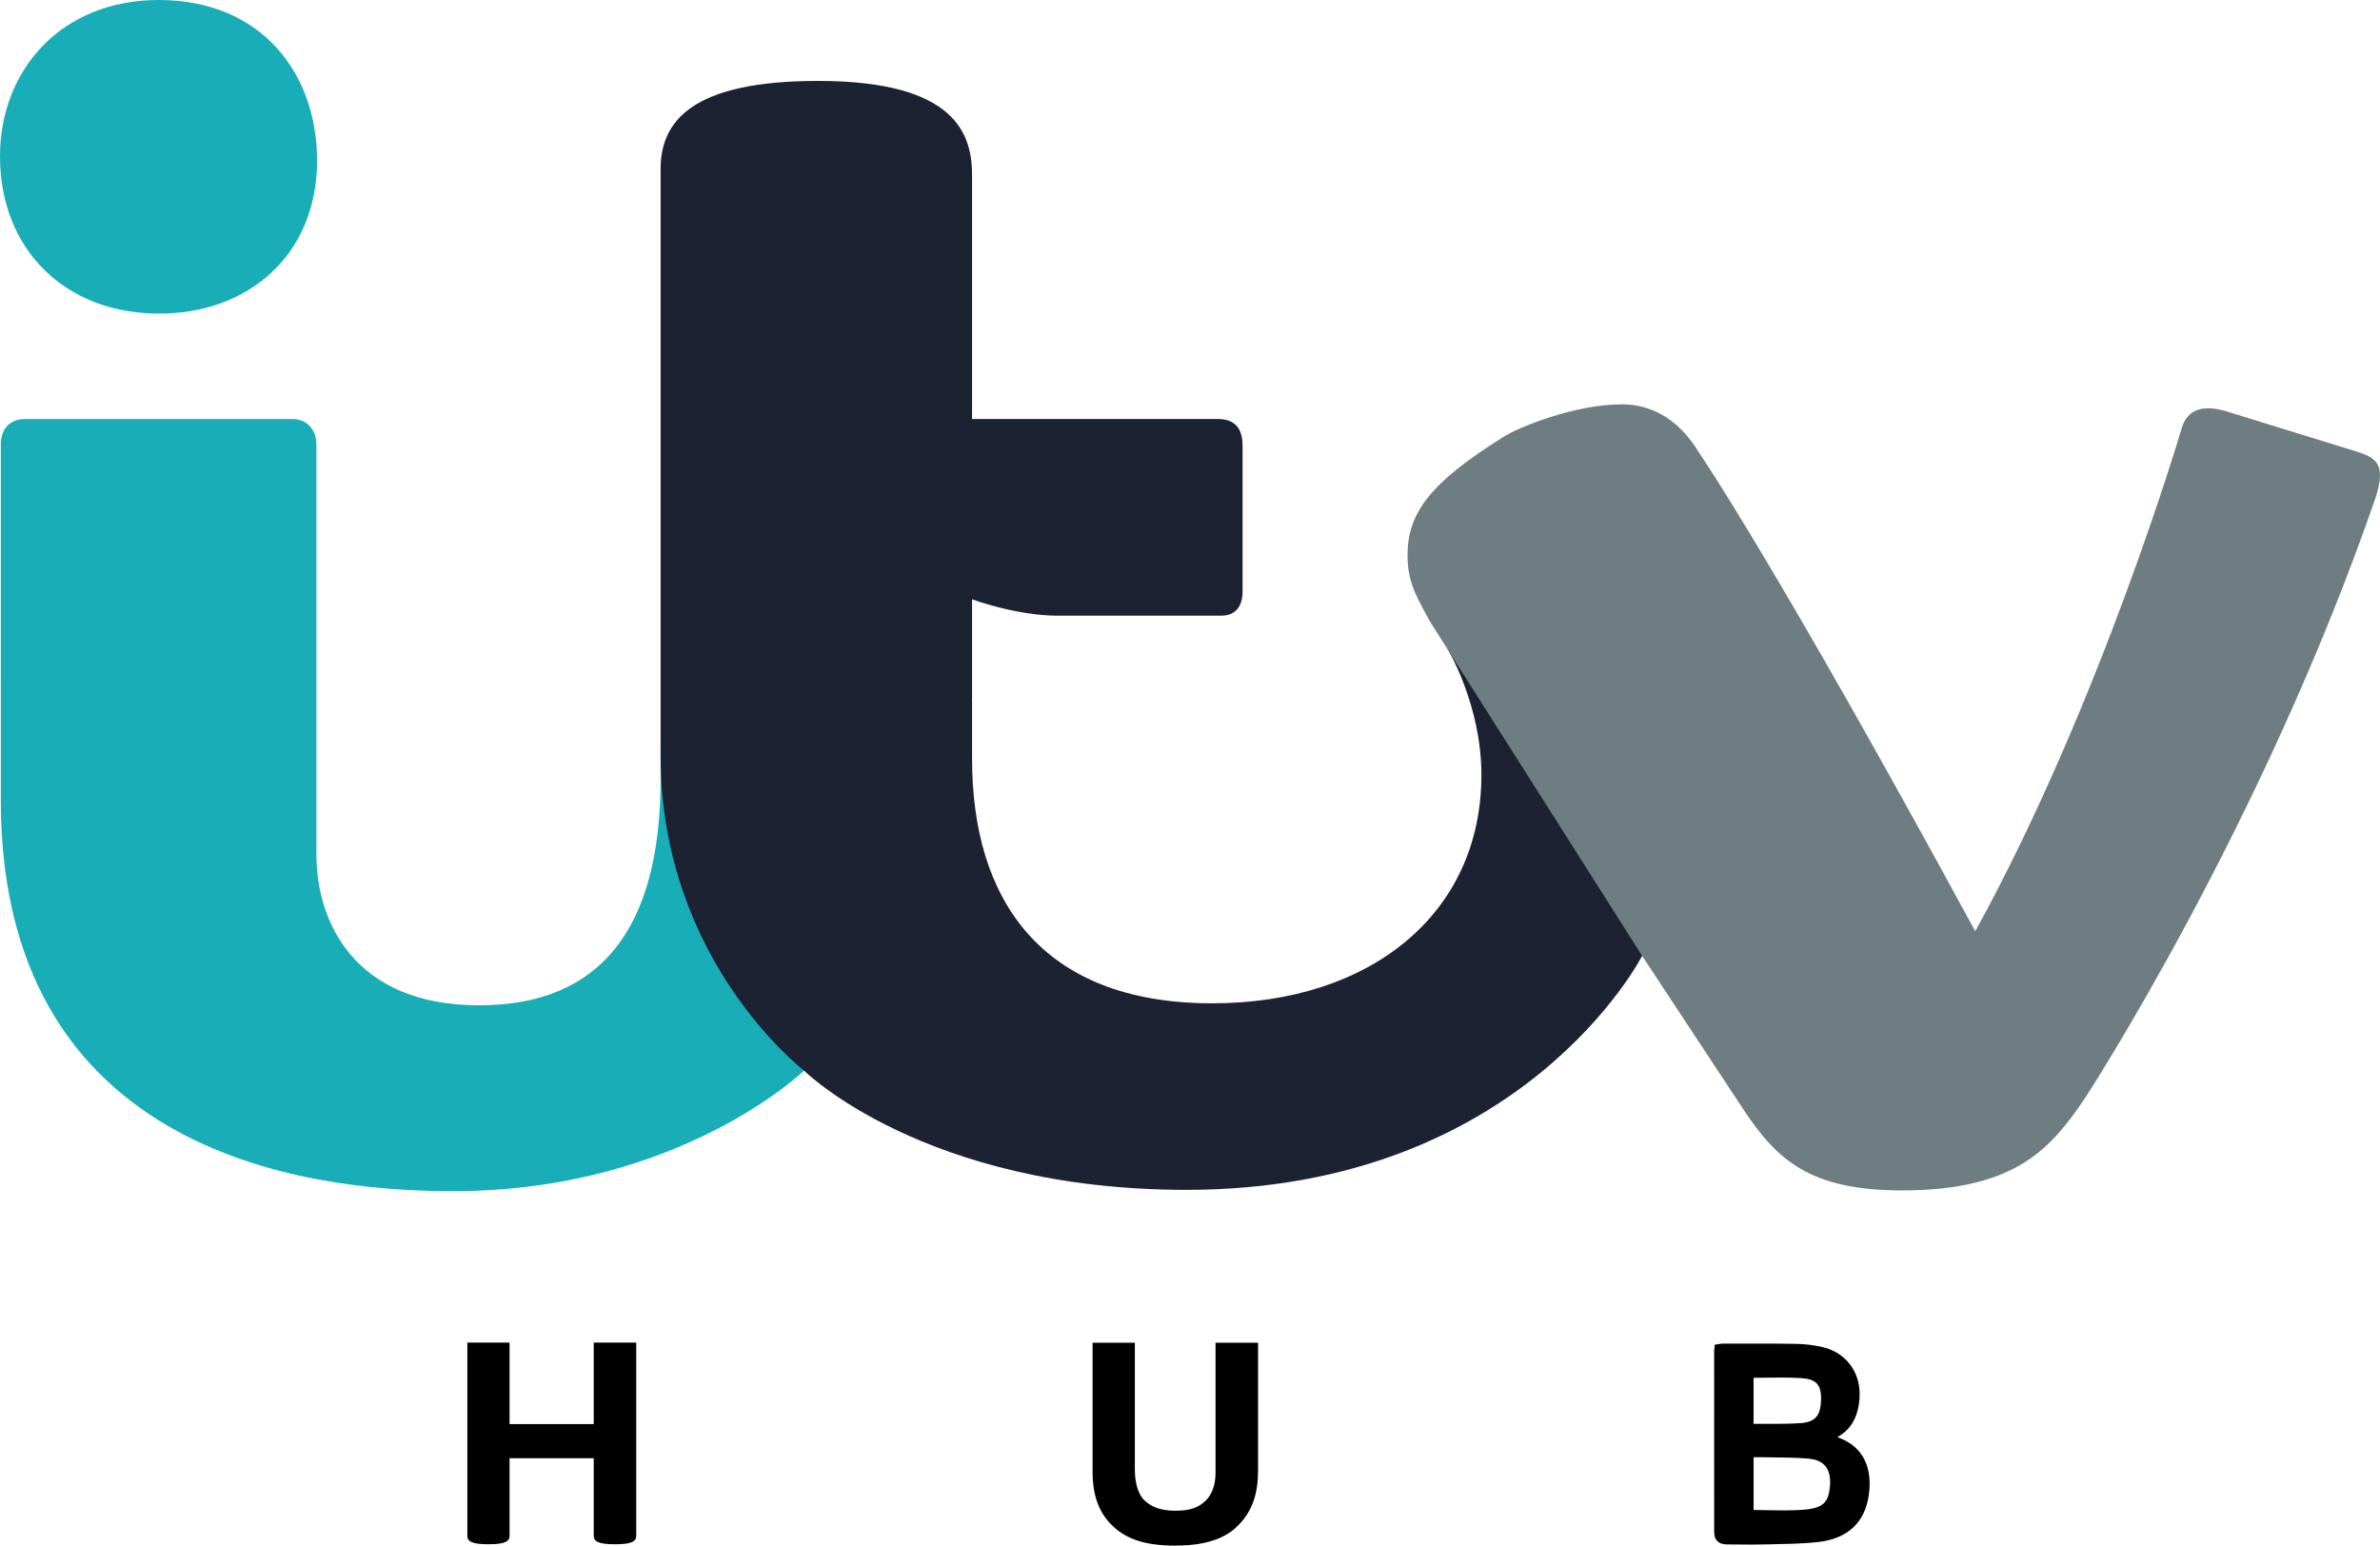
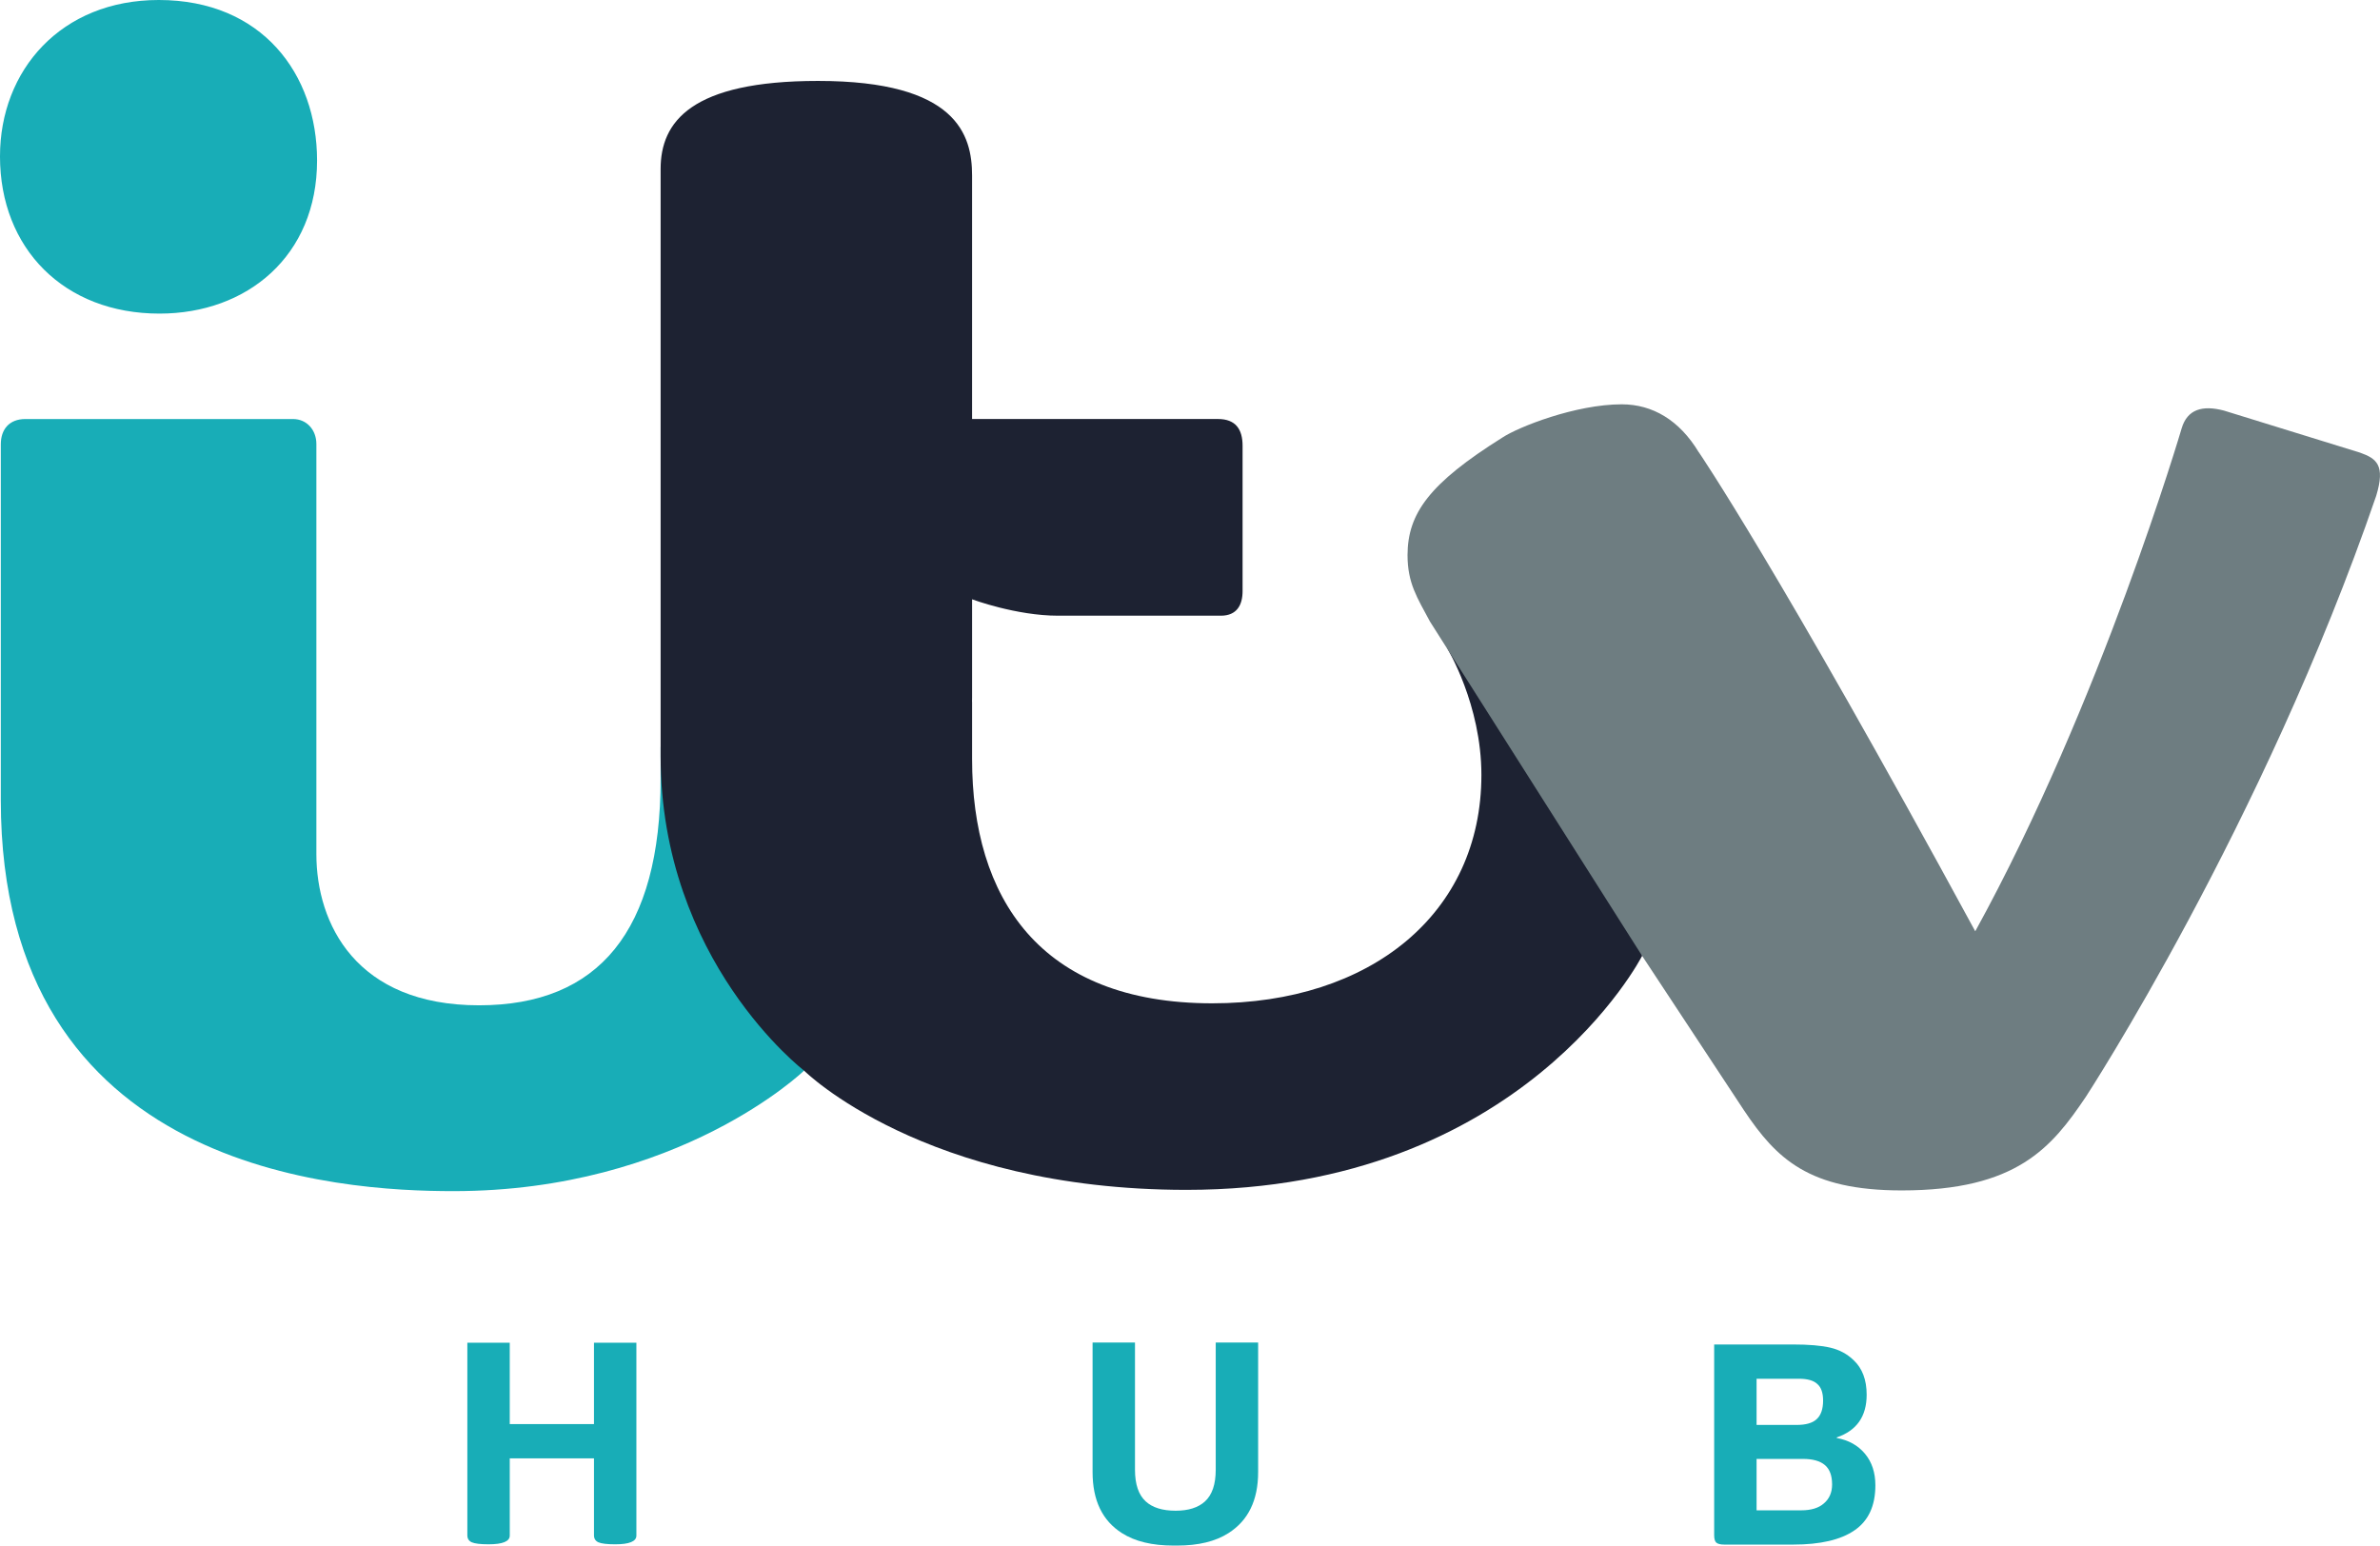
<svg xmlns="http://www.w3.org/2000/svg" id="svg2" width="1991" height="1293" version="1.1">
  <g id="g824" transform="matrix(10.005 0 0 10.005 .005096 .046107)" stroke-width=".343">
    <g id="g817" fill="#18adb7">
      <path id="path3018-3" d="m-5.0934e-4 13.066c0-7.188 5.093-13.071 13.276-13.071 8.616 0 13.235 6.171 13.235 13.42 0 7.972-5.837 12.803-13.174 12.803-7.985 0-13.338-5.447-13.338-13.153z" />
      <path id="path3020-8" d="m0.068 37.141c0-1.224 0.686-2.108 2.056-2.108h22.366c1.182 0 1.963 0.936 1.963 2.087v34.29c0 5.846 3.329 12.645 13.602 12.645 10.005 0 15.181-6.225 15.181-18.936v-2.672l10.622 20.217 1.371 6.853s-10.422 10.076-29.312 10.076c-9.376 0-37.85-1.538-37.85-32.691z" />
    </g>
    <path id="path3024-5" d="m68.4 6.762c-10.618-1e-7 -13.164 3.42-13.164 7.367v49.082c0 17.137 11.992 26.303 11.992 26.303s10.014 9.973 31.975 9.973c28.123 0 38.1-19.566 38.1-19.566l-1.312-18.229-14.982-7.481s2.856 4.683 2.856 10.584c0 11.61-9.294 19.094-22.502 19.094-14.485 0-20.084-8.879-20.084-20.418v-4.797l-0.006 0.006c6.84e-4 -0.116 0.006-0.232 0.006-0.348v-8.225s3.67 1.371 7.197 1.371h13.602c1.349 0 1.818-0.908 1.818-2.057v-12.15c0-1.374-0.573-2.24-2.057-2.24h-20.561v-20.363c0-3.389-1.273-7.906-12.877-7.906z" fill="#1d2232" />
    <path id="path3028-9" d="m135.6 33.803c-3.867 0-8.639 1.897-9.963 2.768-6.128 3.839-7.936 6.354-7.949 9.832 0 2.366 0.812 3.572 1.877 5.564l17.738 27.953 8.525 12.928c2.706 4.039 5.412 6.686 13.182 6.686 9.63 0 12.535-3.59 15.389-7.818 0 0 14.821-22.723 24.285-50.266 0.778-2.569 0.028-3.114-1.353-3.607l-11.379-3.516c-1.81-0.477-3.059-0.099-3.531 1.467 0 0-6.722 22.905-17.264 42.072-16.598-30.558-23.113-40.057-23.113-40.057l-2e-3 0.006c-1.62-2.689-3.868-4.012-6.441-4.012z" fill="#6e7d81" />
  </g>
-   <g id="g1067">
-     <path id="path2998" d="m914 1123.3h35.352v105.84c0 9.834 2.068 20.461 8.395 26.401 4.618 4.011 11.041 8.299 25.736 8.299 13.174 0 19.975-3.265 25.404-8.709 4.686-4.489 7.974-12.891 7.974-22.797v-109.03h35.563v106.9c0 18.355-4.153 32.909-16.025 45.329-7.862 8.182-21.592 17.493-53.259 17.493-25.649 0-41.585-5.604-53.376-17.478-10.245-10.244-15.762-24.264-15.762-44.279z" stroke-width=".225" />
-     <g id="g1005" transform="matrix(10.005 0 0 10.005 1056 2192.9)">
-       <g id="g824-0" transform="matrix(.9999 0 0 .9999 -145.75 -219.16)" />
-       <g id="layer1-1" transform="matrix(.022483 0 0 .022483 -124.2 -163.71)">
-         <path id="path4257" d="m2567.7 3245v-719h157v303h313v-303h158v719c0 21.202-19.37 31-78 31-60.989 0-80-9.651-80-31v-289h-313v289c0 19.495-16.091 31-78 31-62.663 0-79-10.855-79-31z" />
-       </g>
-     </g>
-     <g id="g957" transform="matrix(10.005 0 0 10.005 -12.602 2046.3)">
-       <g id="g824-2" transform="translate(144.35 -204.51)" />
-       <g id="g15" transform="matrix(.022511 0 0 .022511 239.56 -149.13)">
-         <path id="path17" d="m-3675 2937.5c-19.609-26.463-48.719-46.722-86.223-60.127 21.279-12.104 38.633-27.243 51.213-45.637 19.152-27.808 28.328-61.255 30.91-98.173 0.346-5.162 0.52-10.325 0.52-15.357 0.5-85.462-52.859-156.09-138.1-175.39-32.037-7.461-65.354-11.408-98.15-12.016-46.18-0.824-92.316-1.041-138.39-1.041-42.645 0-85.201 0.172-127.74 0.172h-6.832c-7.592 0.088-13.035 1.736-16.527 2.127l-12.299 1.648-1.258 12.363c-0.326 3.557-0.977 6.594-1.043 11.582-0.021 122.12-0.064 244.2-0.064 366.27 0 101.17 0.021 202.29 0.109 303.45 0.021 7.027 0.541 13.578 2.363 19.912 2.387 9.414 9.523 18.741 18.828 22.992 9.154 4.425 18.783 5.293 29.977 5.51 28.438 0.26 57.004 0.607 85.656 0.607 20.303 0 40.648-0.218 61.061-0.781 62.859-1.648 126.76-1.605 190.55-9.023 52.535-6.073 95.678-23.816 127.39-53.359 31.756-29.499 51.189-70.408 58.305-119.78 2.191-14.837 3.297-29.413 3.297-43.556 0.041-41.948-10.067-80.818-33.557-112.4zm-221.88-112.36c-34.555 2.43-69.52 2.82-104.75 2.82-16.484 0-33.014-0.044-49.629-0.044-7.092 0-14.229 0-21.344 0.044v-171.05c34.076-0.131 68.066-0.955 101.69-0.955 25.813 0 51.494 0.479 76.893 2.17 26.291 1.691 43.947 7.939 54.596 18.307 10.672 10.238 17.527 26.637 17.613 56.136 0 7.982-0.541 16.789-1.627 26.593-2.689 22.646-9.674 37.396-20.605 47.46-10.978 10.107-27.614 16.745-52.839 18.523zm-175.59 126.76c6.832-0.044 13.861-0.131 20.41-0.087 7.115-0.044 14.057 0.043 20.977 0.217 56.418 1.388 112.27 0.087 166.39 5.596 27.375 2.95 45.617 12.19 57.697 25.986 12.039 13.752 18.807 33.446 18.828 60.126l-0.303 10.629c-2.17 33.534-9.176 54.184-21.691 67.024-12.385 12.972-33.621 21.604-70.713 24.944-25.854 2.343-52.014 3.037-78.52 3.037-36.896 0-74.66-1.258-113.07-1.648v-195.82z" />
-       </g>
-     </g>
+   <g id="g857" fill="#18adb7">
+     <path id="path837" d="m984.71 1293h-2.916q-26.97 0-43.25-10.448-24.541-15.55-24.541-51.025v-108.37h35.474v106.42q0 18.223 8.99 26.484 8.504 7.775 25.026 7.775 16.036 0 24.541-7.775 8.99-8.261 8.99-26.484v-106.42h35.474v108.37q0 35.231-24.784 51.025-16.279 10.448-43.007 10.448z" />
+     <path id="path835" d="m496.9 1284.4v-64.389h-70.463v64.632q0 7.289-17.737 7.289-10.205 0-14.093-1.701-3.645-1.701-3.645-5.831v-161.09h35.474v68.033h70.463v-68.033h35.474v161.34q0 7.289-17.737 7.289-10.205 0-14.093-1.701-3.645-1.701-3.645-5.831z" />
+     <path id="path839" d="m1434 1284.4v-159.64h65.603q20.41 0 31.587 2.673 11.42 2.673 19.438 10.448 10.934 10.205 10.934 28.914 0 27.213-25.026 35.717v0.486q14.822 2.673 23.569 13.121 8.747 10.448 8.747 26.484 0 25.755-17.494 37.661-17.251 11.906-51.268 11.906h-57.585q-4.859 0-6.803-1.701-1.701-1.701-1.701-6.074zm35.474-20.896h37.418q12.392 0 18.952-5.831 6.803-5.831 6.803-15.793 0-11.177-6.074-16.279t-18.223-5.103h-38.876zm0-110.07v38.633h33.531q11.663 0 16.765-4.859 5.345-4.859 5.345-15.55 0-9.719-4.859-13.85-4.617-4.374-15.307-4.374z" />
  </g>
</svg>
